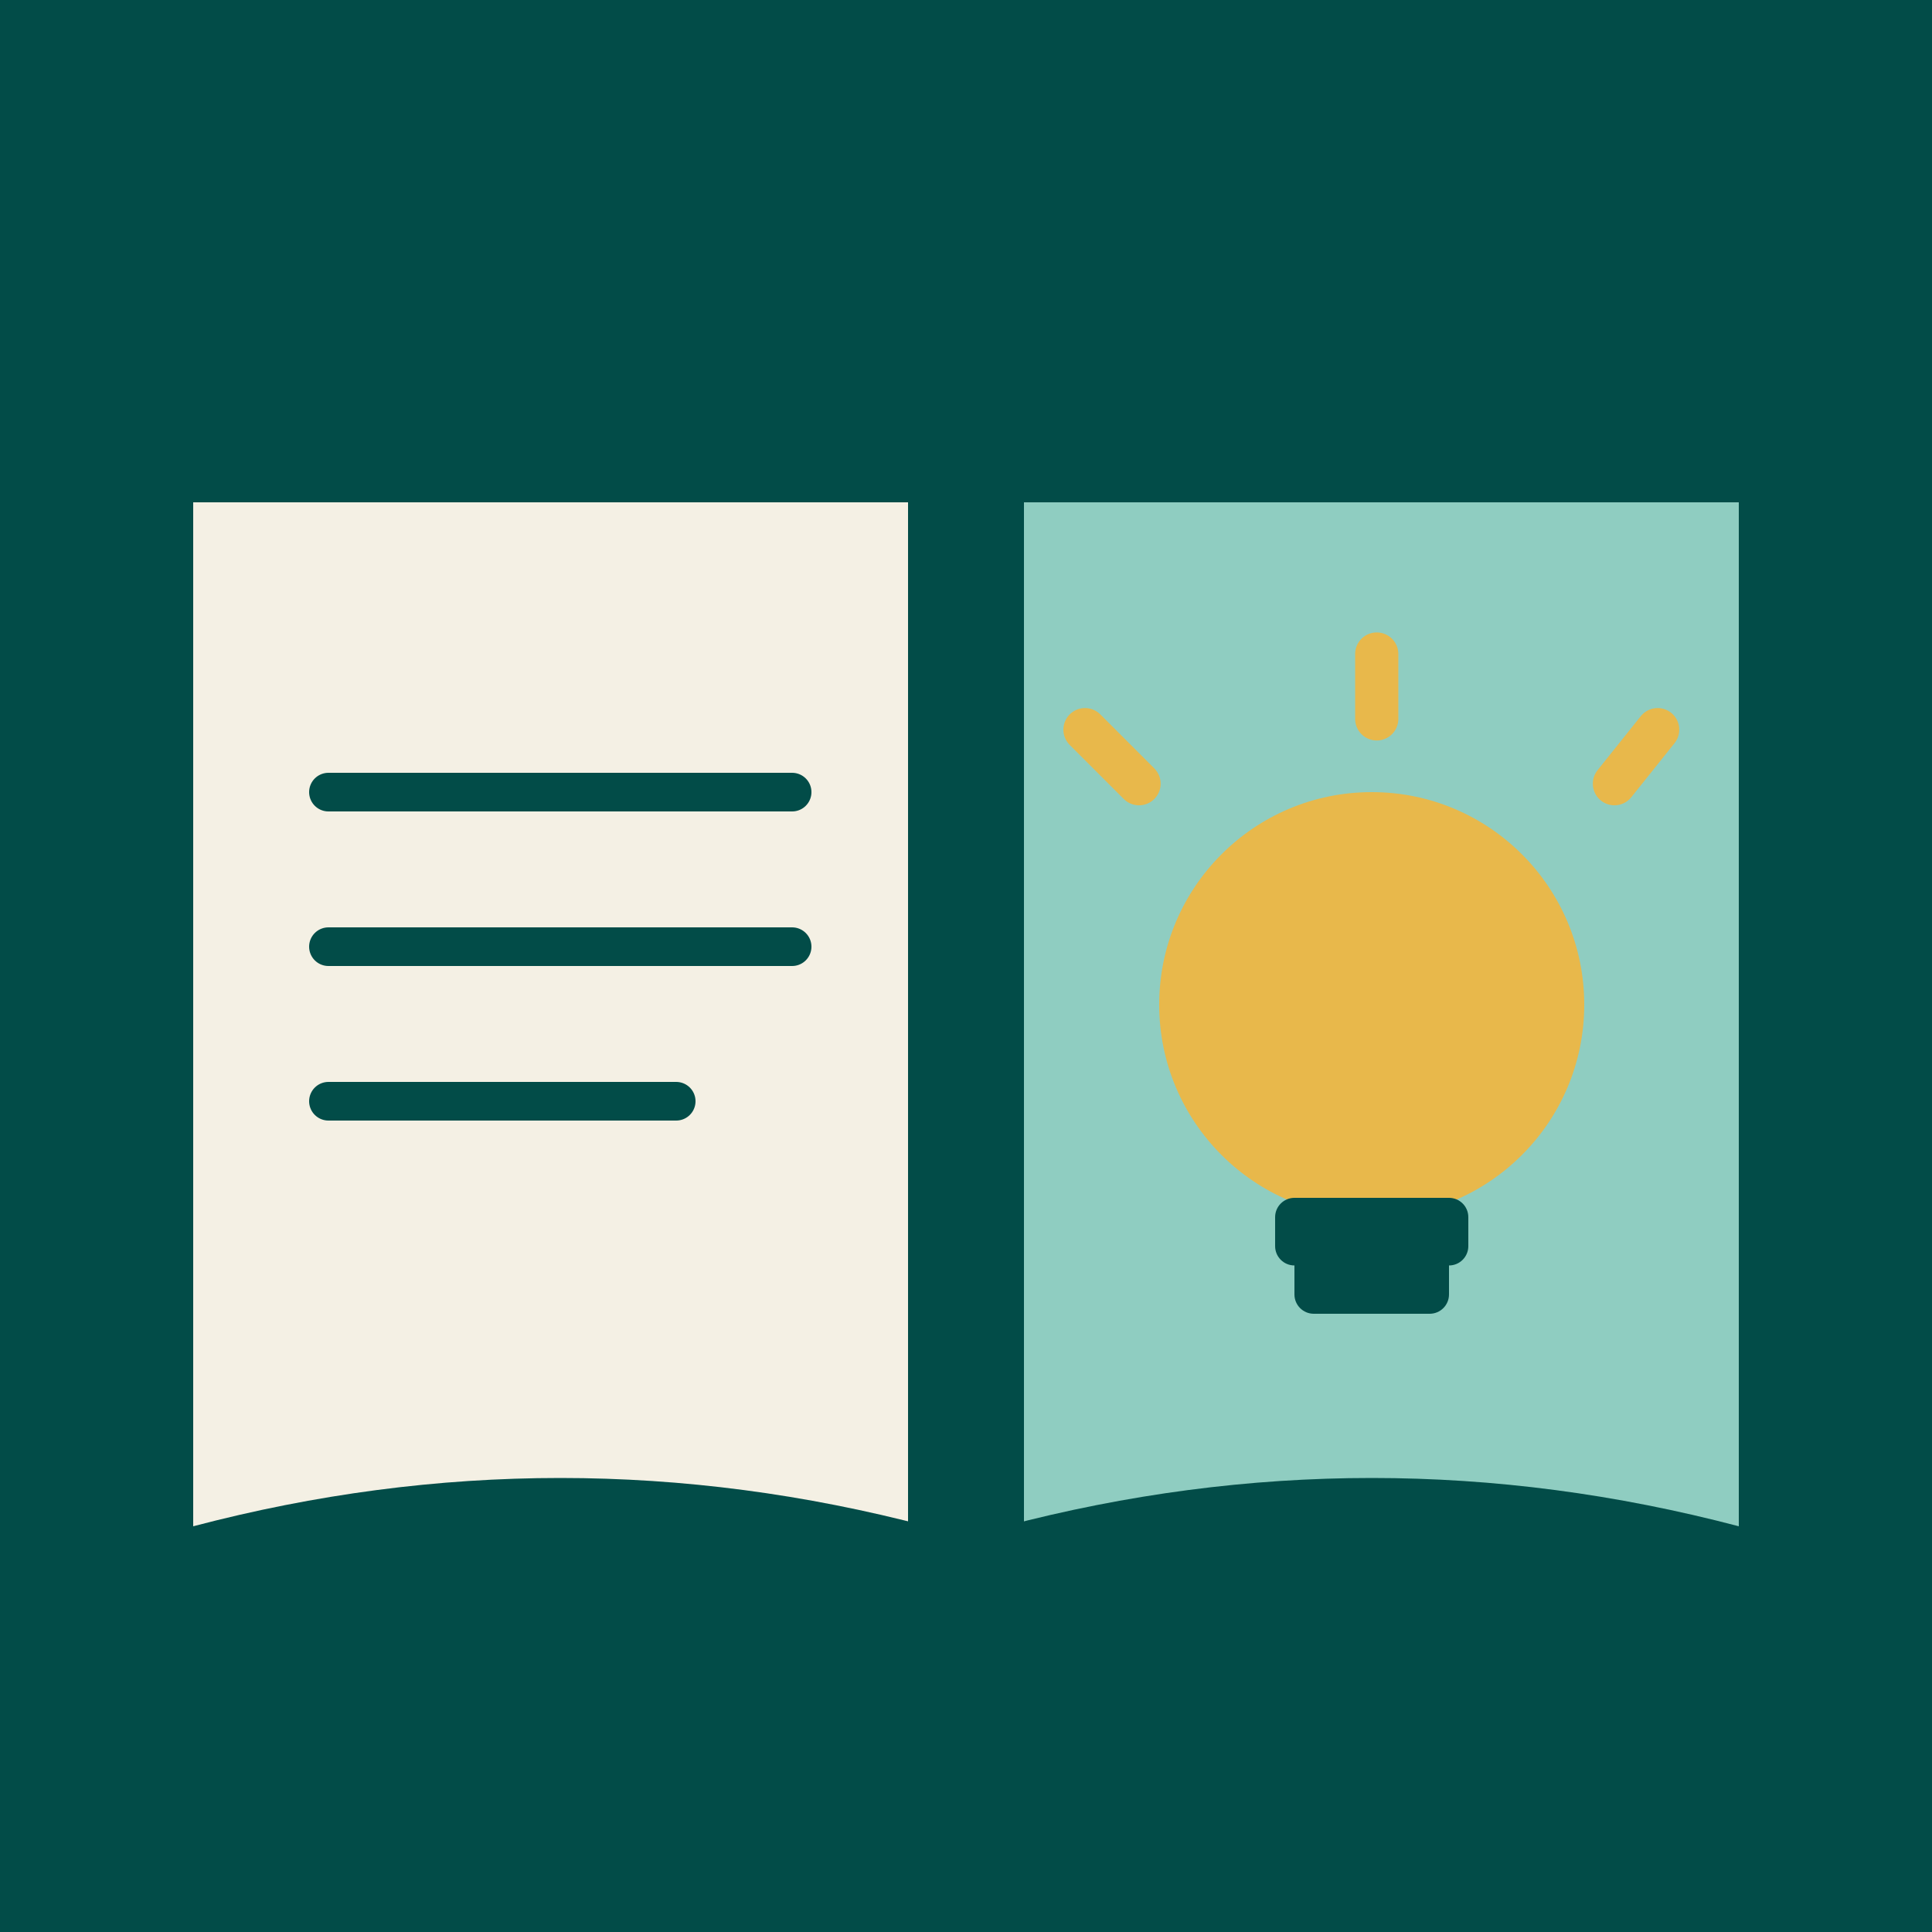
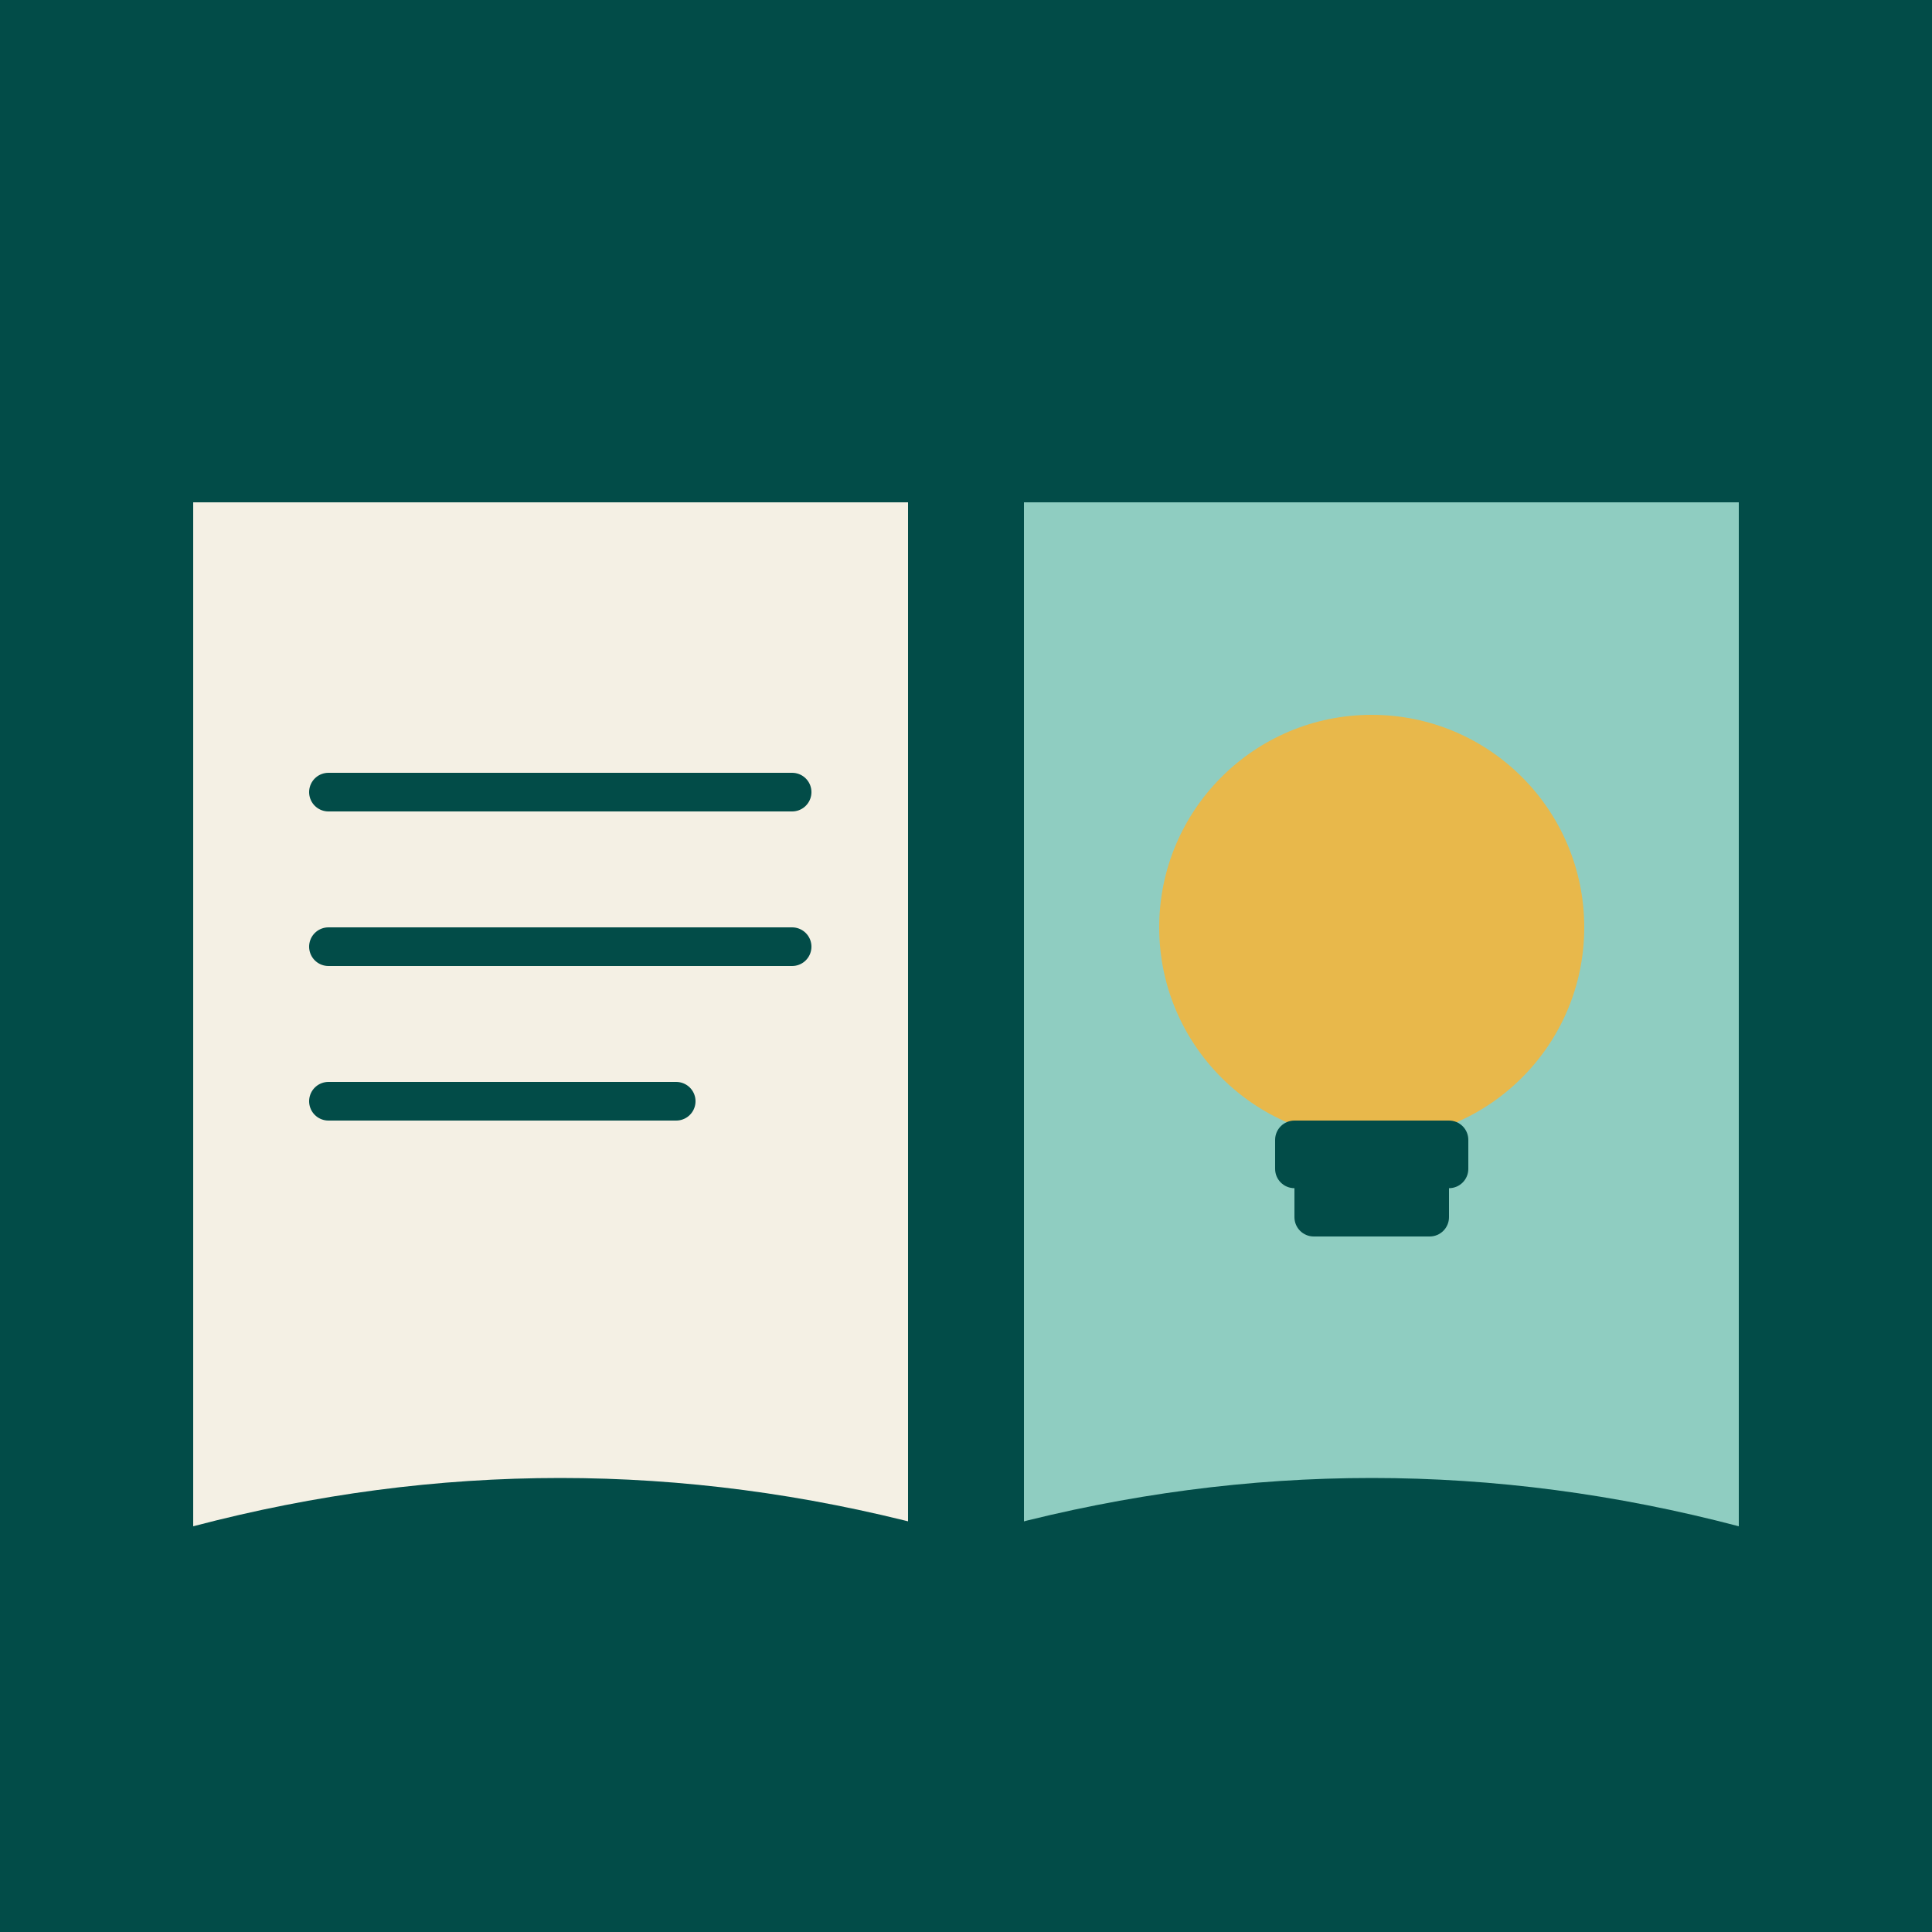
- <svg xmlns="http://www.w3.org/2000/svg" viewBox="0 0 200 200" version="1.1" id="svg5">
-   <defs id="defs5" />
-   <rect width="200" height="200" fill="#024c48" id="rect1" />
-   <path d="M20,52 L96,52 L96,158 Q58,148 20,158 Z" fill="#F4F0E4" id="path1" />
-   <path d="M104,52 L180,52 L180,158 Q142,148 104,158 Z" fill="#8fcdc1" id="path2" />
-   <rect x="94" y="48" width="12" height="114" rx="2" fill="#024c48" id="rect2" />
-   <line x1="34" y1="82" x2="82" y2="82" stroke="#024c48" stroke-width="4" stroke-linecap="round" id="line2" />
-   <line x1="34" y1="98" x2="82" y2="98" stroke="#024c48" stroke-width="4" stroke-linecap="round" id="line3" />
-   <line x1="34" y1="114" x2="70" y2="114" stroke="#024c48" stroke-width="4" stroke-linecap="round" id="line4" />
-   <g id="g5" transform="translate(0,8)">
-     <circle cx="142" cy="96" r="22" fill="#e8b84b" id="circle4" />
-     <rect x="132" y="116" width="20" height="7" rx="2" fill="#024c48" id="rect4" />
-     <rect x="134" y="121" width="16" height="7" rx="2" fill="#024c48" id="rect5" />
-     <line x1="142.519" y1="66.417" x2="142.519" y2="59.706" stroke="#e8b84b" stroke-width="4.474" stroke-linecap="round" id="line1" />
-     <line x1="167.126" y1="73.128" x2="171.6" y2="67.535" stroke="#e8b84b" stroke-width="4.474" stroke-linecap="round" id="line2-3" />
-     <line x1="117.912" y1="73.128" x2="112.319" y2="67.535" stroke="#e8b84b" stroke-width="4.474" stroke-linecap="round" id="line4-7" />
-   </g>
+ <svg xmlns="http://www.w3.org/2000/svg" viewBox="0 0 200 200">
+   <rect width="200" height="200" fill="#024c48" />
+   <path d="M20,52 L96,52 L96,158 Q58,148 20,158 Z" fill="#F4F0E4" />
+   <path d="M104,52 L180,52 L180,158 Q142,148 104,158 Z" fill="#8fcdc1" />
+   <rect x="94" y="48" width="12" height="114" rx="2" fill="#024c48" />
+   <line x1="34" y1="82" x2="82" y2="82" stroke="#024c48" stroke-width="4" stroke-linecap="round" />
+   <line x1="34" y1="98" x2="82" y2="98" stroke="#024c48" stroke-width="4" stroke-linecap="round" />
+   <line x1="34" y1="114" x2="70" y2="114" stroke="#024c48" stroke-width="4" stroke-linecap="round" />
+   <circle cx="142" cy="96" r="22" fill="#E8B84B" />
+   <rect x="132" y="116" width="20" height="7" rx="2" fill="#024c48" />
+   <rect x="134" y="121" width="16" height="7" rx="2" fill="#024c48" />
</svg>
